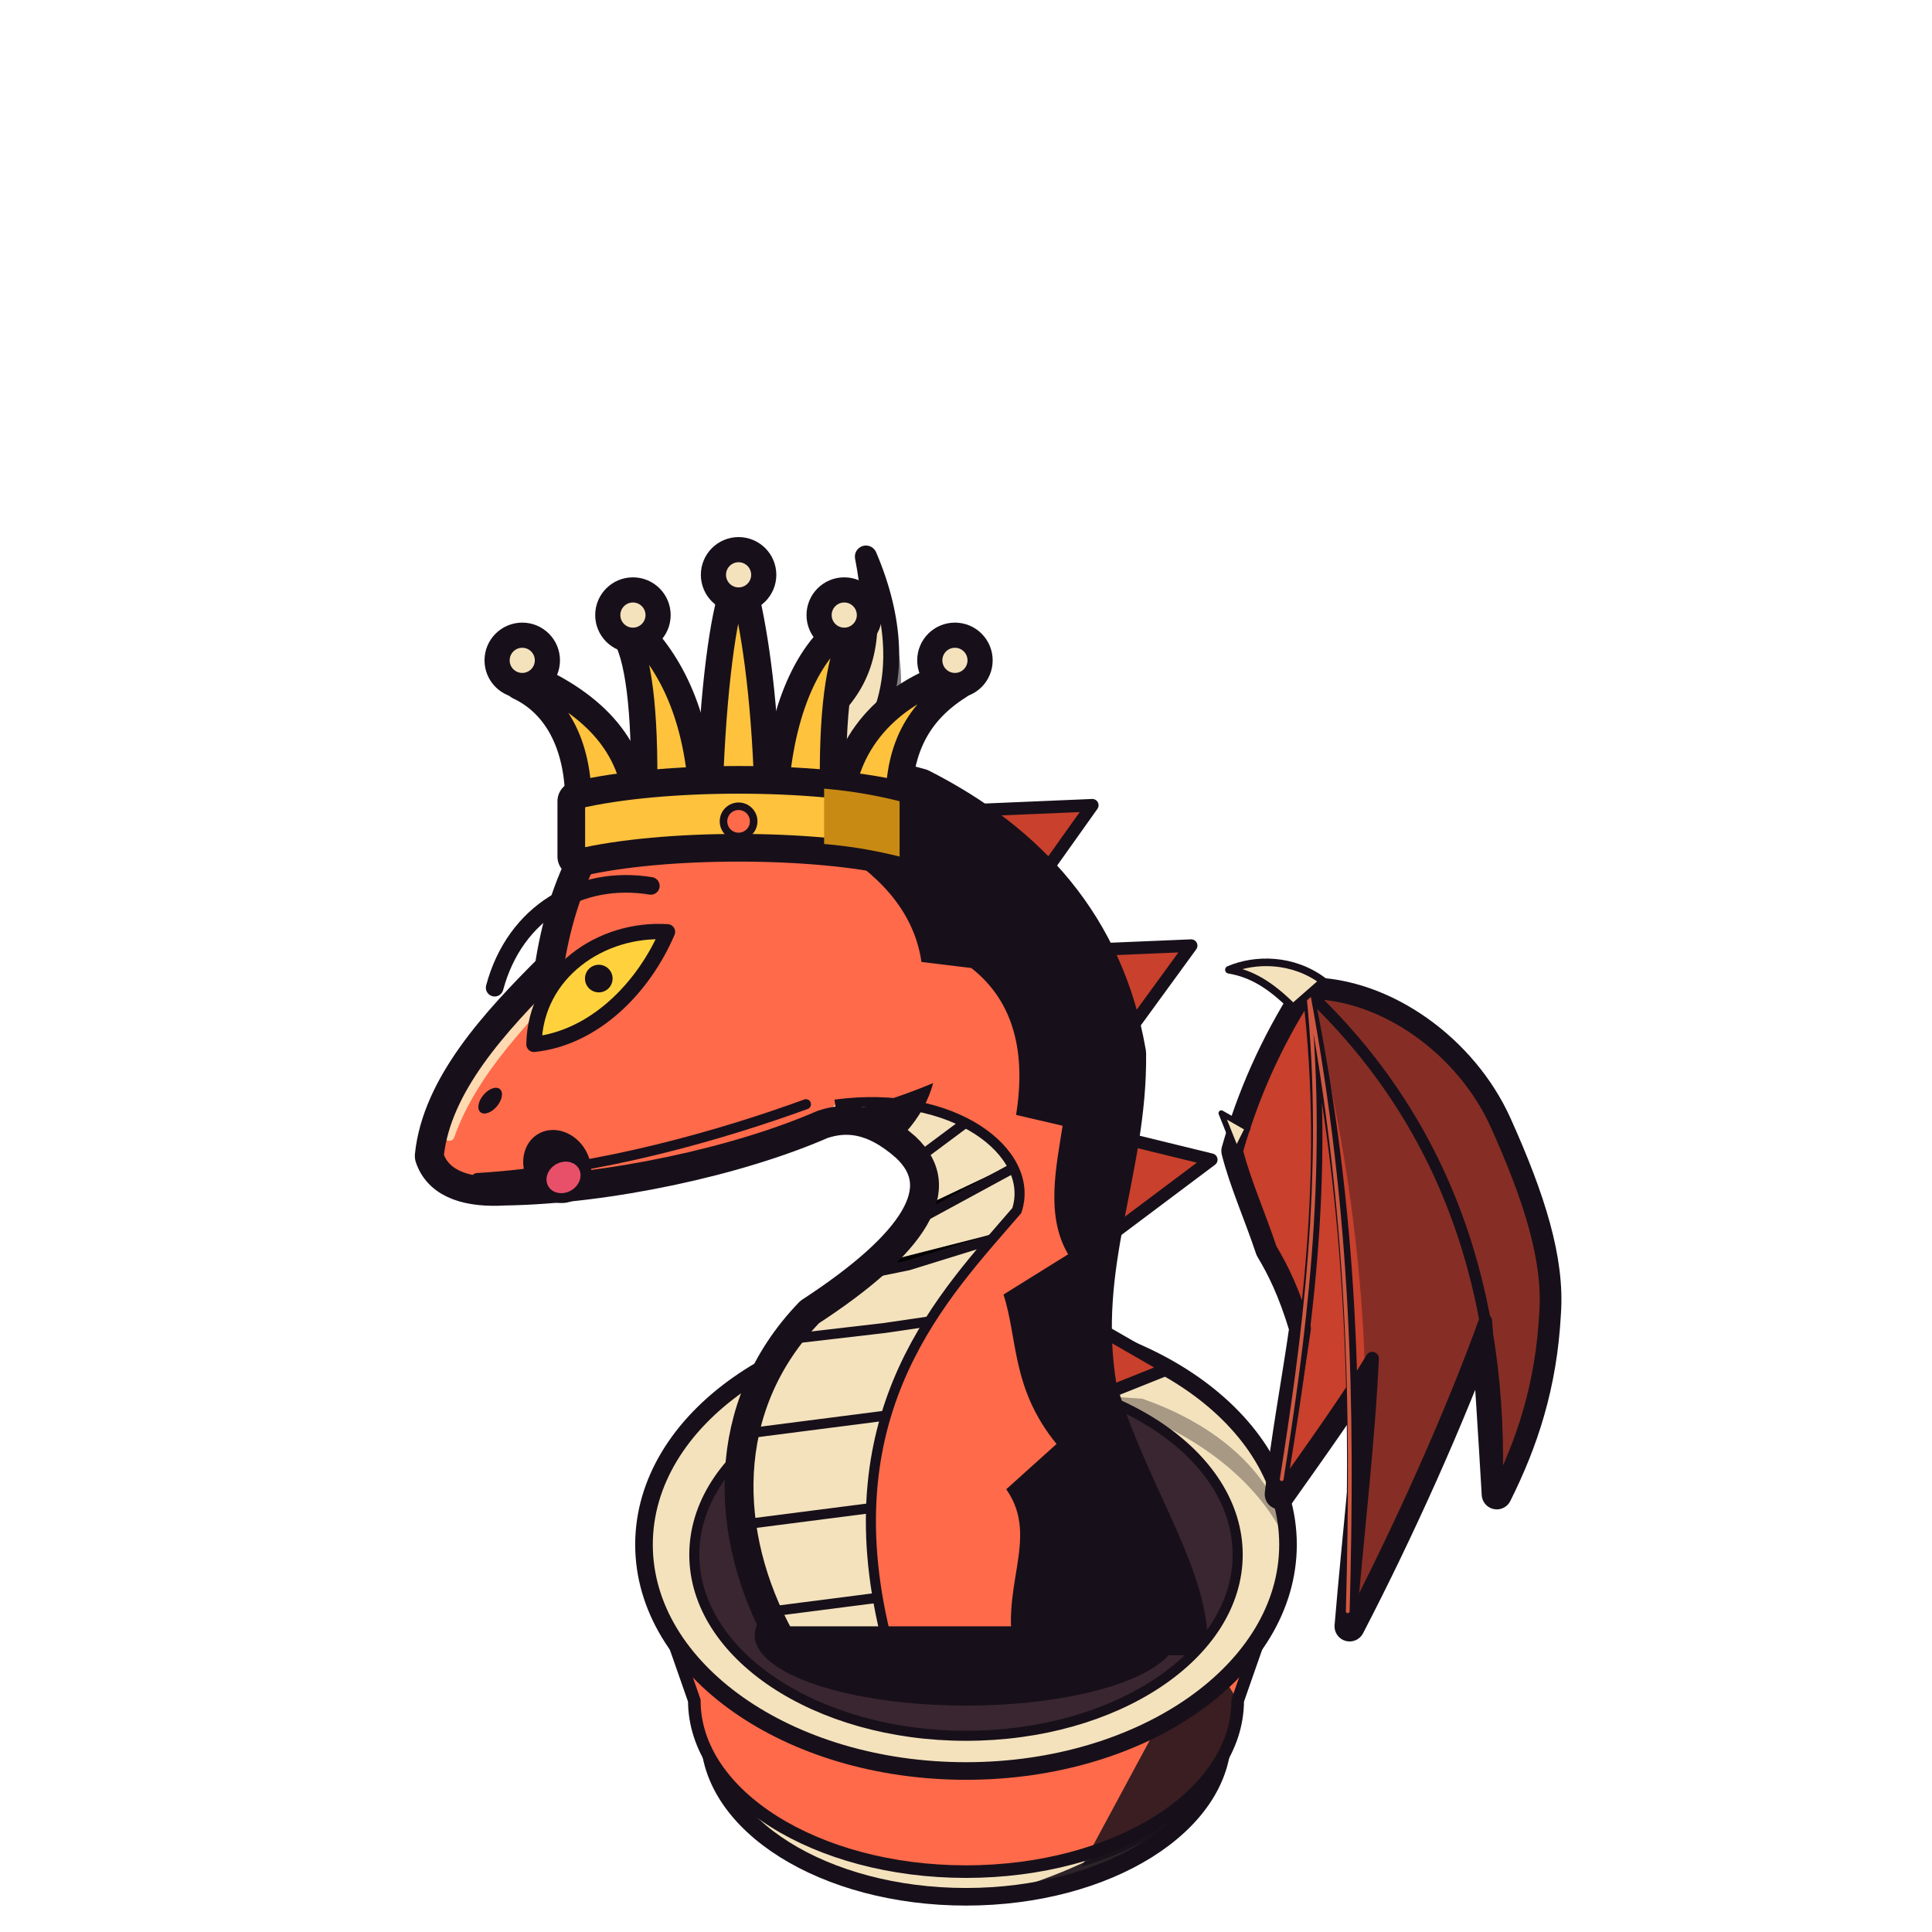
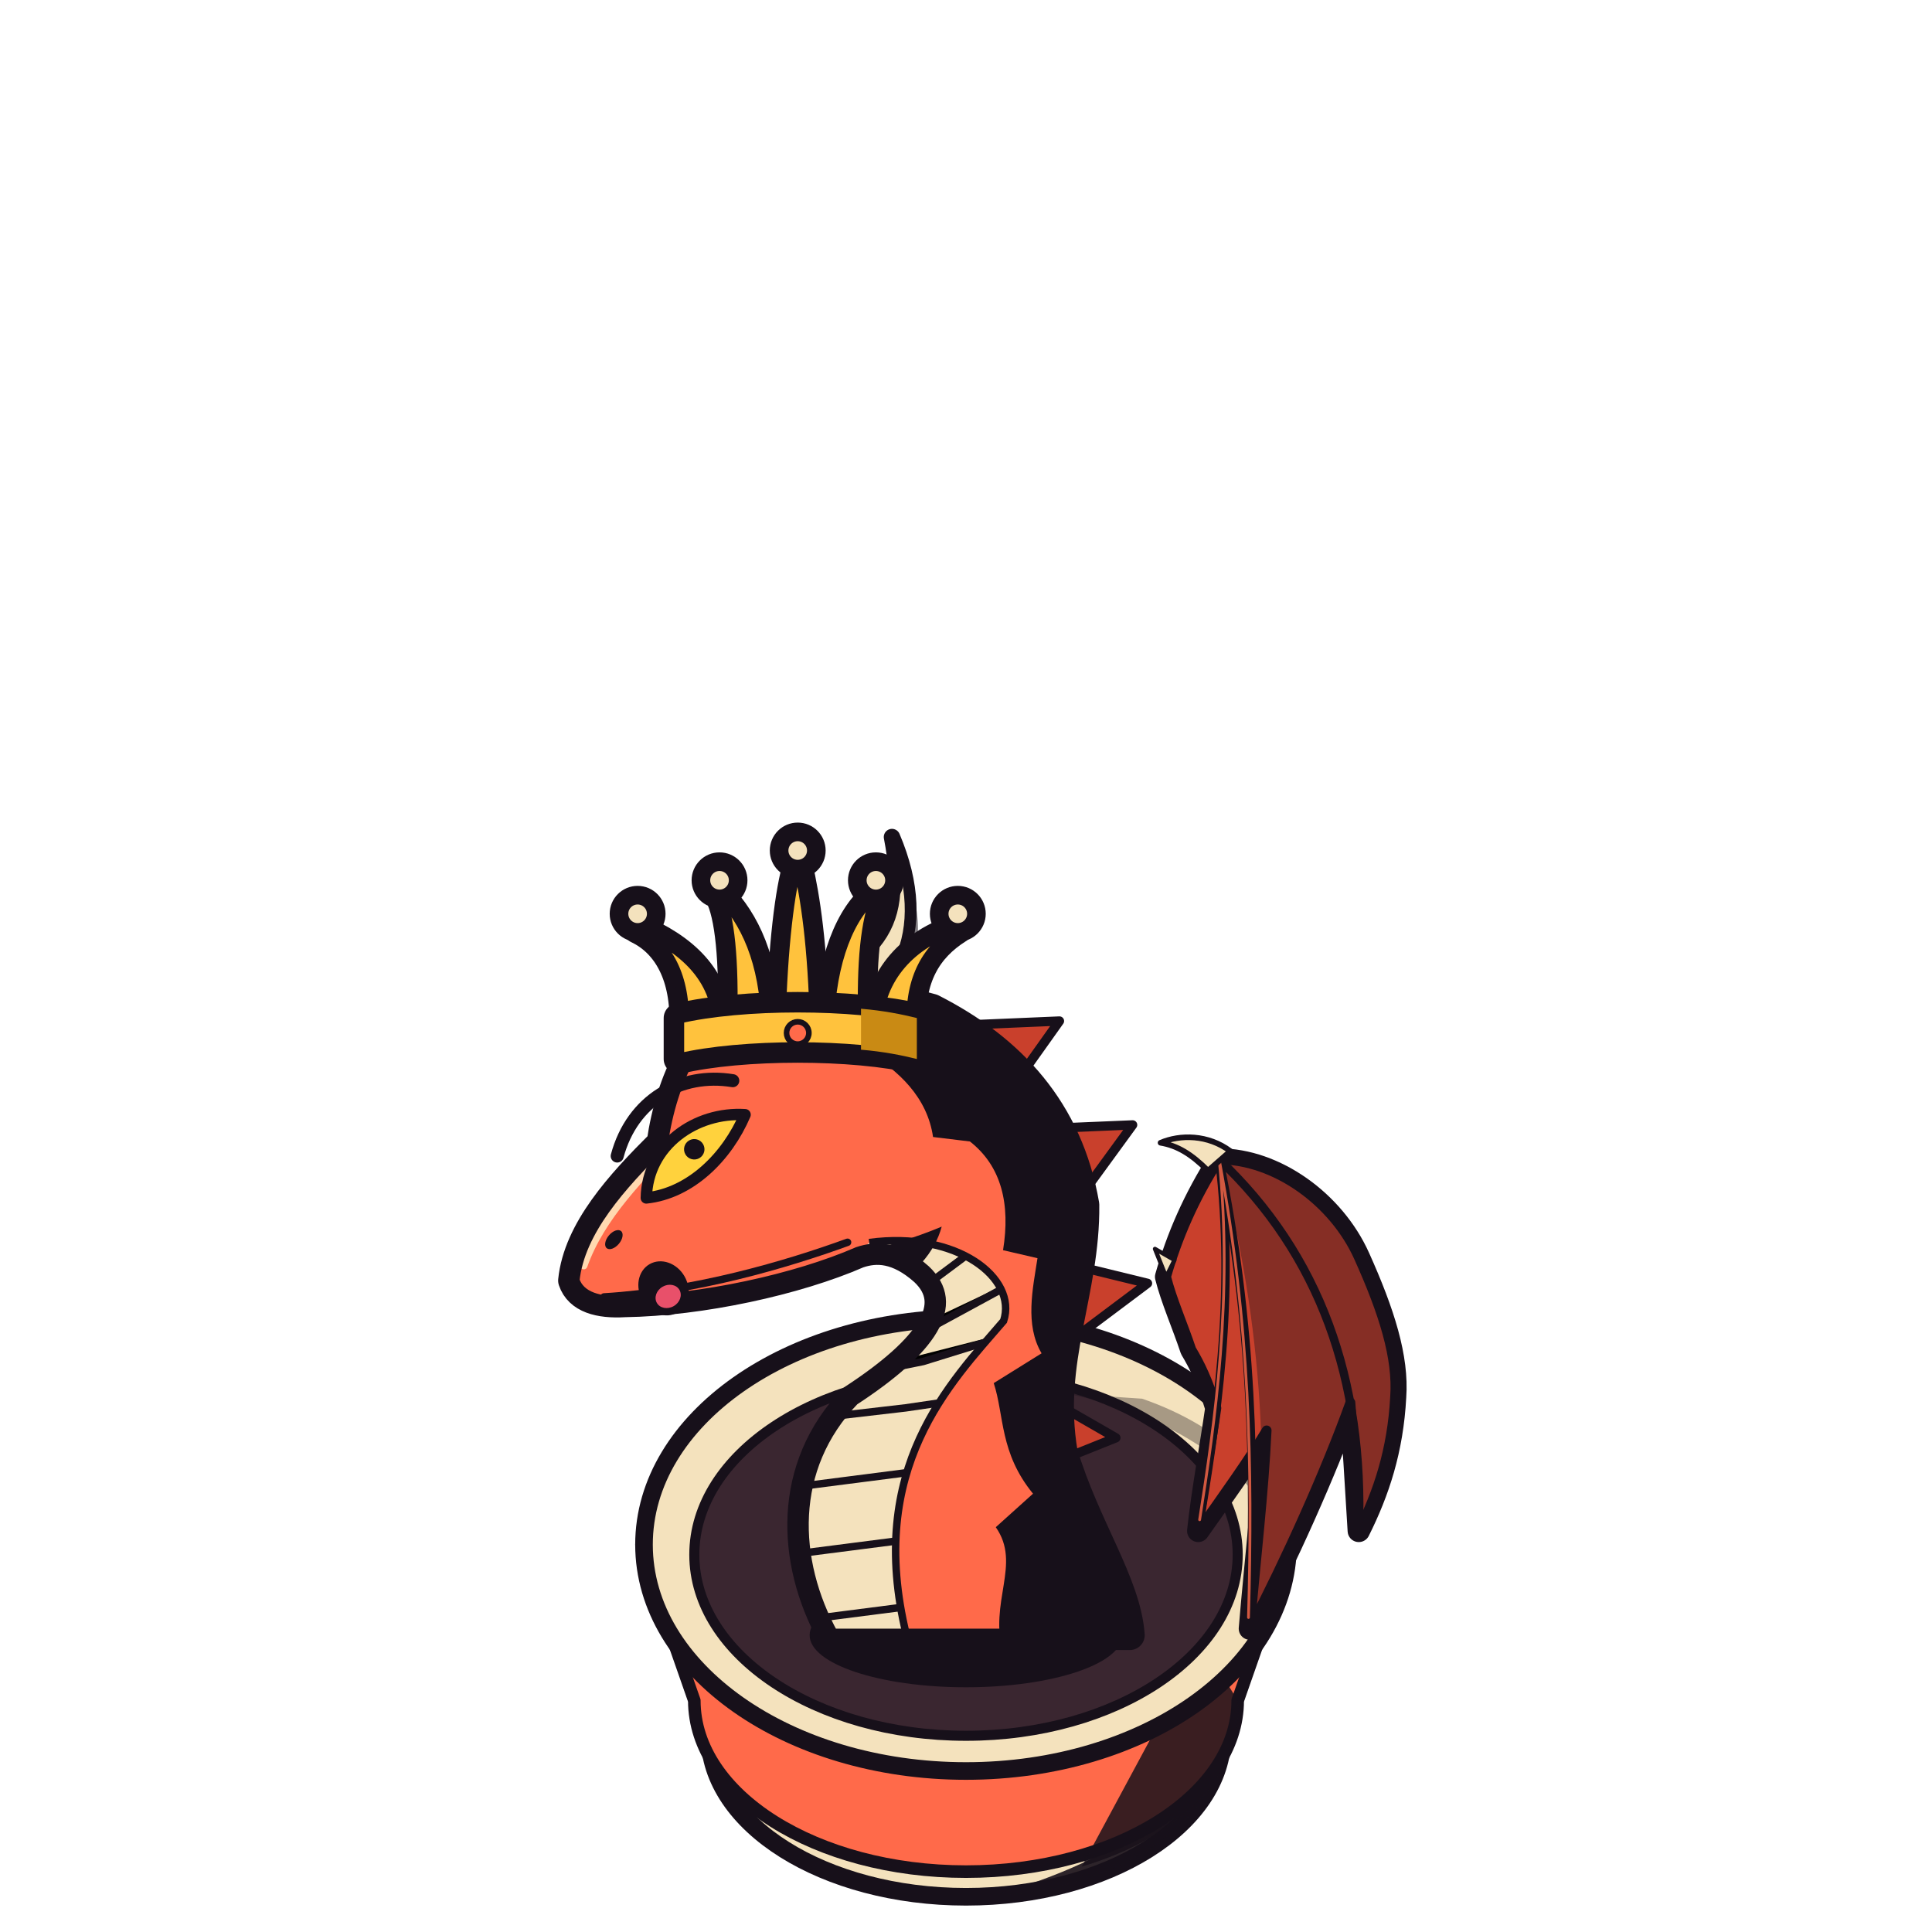
<svg xmlns="http://www.w3.org/2000/svg" viewBox="0 0 768 768" width="768" height="768">
  <path d="M256,614 L282,690 A102,64 0 0 0 486,690 L512,614 Z" fill="#f4e2bd" stroke="#17101a" stroke-width="7" stroke-linejoin="round" />
  <path d="M498,614 L486,690 A102,64 0 0 1 392,754 C440,742 478,716 486,690 Z" fill="#17101a" opacity=".9" />
  <path d="M262,636 L276,676 A108,68 0 0 0 492,676 L506,636 A128,90 0 0 1 262,636 Z" fill="#ff6a4a" stroke="#17101a" stroke-width="5" stroke-linejoin="round" />
  <path d="M470,640 L492,676 A108,68 0 0 1 430,742 L458,690 Z" fill="#17101a" opacity=".85" />
  <ellipse cx="384" cy="614" rx="128" ry="90" fill="#f4e2bd" stroke="#17101a" stroke-width="7" />
  <ellipse cx="384" cy="618" rx="108" ry="72" fill="#3a2630" stroke="#17101a" stroke-width="4" />
  <path d="M424,554 A128,90 0 0 1 512,614 A108,72 0 0 0 454,556 Z" fill="#17101a" opacity=".35" />
-   <ellipse cx="384" cy="650" rx="84" ry="28" fill="#17101a" />
-   <g transform="translate(478 618) scale(0.75) translate(-452 -560)">
-     <path d="M508,262 C548,262 590,292 608,332 C626,372 636,404 634,432 C632,470 622,500 608,528 C606,494 604,462 602,436 C584,486 556,548 530,598 C534,550 540,500 542,456 C530,476 510,504 493,528 C496,500 502,468 506,440 C500,420 494,408 488,398 C482,380 474,362 470,346 C478,318 490,290 508,262 Z" fill="none" stroke="#17101a" stroke-width="16" stroke-linejoin="round" />
-     <path d="M508,262 C548,262 590,292 608,332 C626,372 636,404 634,432 C632,470 622,500 608,528 C606,494 604,462 602,436 C584,486 556,548 530,598 C534,550 540,500 542,456 C530,476 510,504 493,528 C496,500 502,468 506,440 C500,420 494,408 488,398 C482,380 474,362 470,346 C478,318 490,290 508,262 Z" fill="#c9402c" stroke="#17101a" stroke-width="7" stroke-linejoin="round" />
-     <path d="M508,262 C548,262 590,292 608,332 C626,372 636,404 634,432 C632,470 622,500 608,528 C606,494 604,462 602,436 C584,486 556,548 530,598 C546,500 540,380 508,262 Z" fill="#17101a" opacity=".38" />
-     <path d="M508,262 C532,380 534,480 530,598 M508,262 C520,360 506,450 493,528 M508,262 C580,330 612,420 608,528" fill="none" stroke="#17101a" stroke-width="6" stroke-linecap="round" />
-     <path d="M508,262 C530,380 532,480 529,590 M508,262 C518,360 505,450 494,520" fill="none" stroke="#ff6a4a" stroke-width="2" stroke-linecap="round" opacity=".8" />
-     <path d="M470,346 L462,326 L476,334 Z" fill="#f4e2bd" stroke="#17101a" stroke-width="3" stroke-linejoin="round" />
-     <path d="M500,270 C488,258 478,252 466,250 C480,244 500,244 516,256 Z" fill="#f4e2bd" stroke="#17101a" stroke-width="4" stroke-linejoin="round" />
-   </g>
-   <path d="M382.4,322.3 L434.2,320.1 L404.9,361.3 Z" fill="#c9402c" stroke="#17101a" stroke-width="5" stroke-linejoin="round" />
-   <path d="M426.0,377.9 L473.5,375.9 L446.4,413.1 Z" fill="#c9402c" stroke="#17101a" stroke-width="5" stroke-linejoin="round" />
-   <path d="M441.0,451.1 L481.5,461.0 L443.5,489.5 Z" fill="#c9402c" stroke="#17101a" stroke-width="5" stroke-linejoin="round" />
-   <path d="M431.8,525.2 L464.5,544.0 L430.0,557.8 Z" fill="#c9402c" stroke="#17101a" stroke-width="5" stroke-linejoin="round" />
-   <clipPath id="c5">
-     <path d="M172.9,459.5 C175.7,432.4 198.4,407.7 220.4,385.8 C225.5,350.6 240.0,323.7 264.0,305.2 C287.2,289.5 315.0,289.6 335.7,305.4 L365.7,313.5 C408.2,335.1 438.9,368.2 447.6,418.8 C448.1,466.0 427.6,502.3 436.0,552.0 C448.0,592.0 470.0,622.0 472.0,650.0 L312.0,650.0 C290.0,610.0 288.0,560.0 323.3,523.3 C365.1,496.0 380.9,472.5 361.6,454.4 C347.4,441.8 335.8,441.6 326.1,444.9 C292.9,459.4 241.6,470.6 200.5,471.2 C187.1,472.0 176.1,469.1 172.9,459.5 Z" />
-   </clipPath>
-   <path d="M172.9,459.5 C175.7,432.4 198.4,407.7 220.4,385.8 C225.5,350.6 240.0,323.7 264.0,305.2 C287.2,289.5 315.0,289.6 335.7,305.4 L365.7,313.5 C408.2,335.1 438.9,368.2 447.6,418.8 C448.1,466.0 427.6,502.3 436.0,552.0 C448.0,592.0 470.0,622.0 472.0,650.0 L312.0,650.0 C290.0,610.0 288.0,560.0 323.3,523.3 C365.1,496.0 380.9,472.5 361.6,454.4 C347.4,441.8 335.8,441.6 326.1,444.9 C292.9,459.4 241.6,470.6 200.5,471.2 C187.1,472.0 176.1,469.1 172.9,459.5 Z" fill="none" stroke="#17101a" stroke-width="16" stroke-linejoin="round" />
-   <path d="M172.9,459.5 C175.7,432.4 198.4,407.7 220.4,385.8 C225.5,350.6 240.0,323.7 264.0,305.2 C287.2,289.5 315.0,289.6 335.7,305.4 L365.7,313.5 C408.2,335.1 438.9,368.2 447.6,418.8 C448.1,466.0 427.6,502.3 436.0,552.0 C448.0,592.0 470.0,622.0 472.0,650.0 L312.0,650.0 C290.0,610.0 288.0,560.0 323.3,523.3 C365.1,496.0 380.9,472.5 361.6,454.4 C347.4,441.8 335.8,441.6 326.1,444.9 C292.9,459.4 241.6,470.6 200.5,471.2 C187.1,472.0 176.1,469.1 172.9,459.5 Z" fill="#ff6a4a" />
-   <g clip-path="url(#c5)">
-     <clipPath id="c5b">
-       <path d="M312.0,650.0 C290.0,610.0 288.0,560.0 323.3,523.3 C365.1,496.0 380.9,472.5 361.6,454.4 C347.4,441.8 335.8,441.6 326.1,444.9 L332.0,439.1 C379.1,432.7 411.8,458.2 404.2,481.2 C375.6,514.5 330.0,560.0 352.0,650.0 Z" />
+   <g transform="translate(384 650) scale(0.74) translate(-384 -650)">
+     <ellipse cx="384" cy="650" rx="84" ry="28" fill="#17101a" />
+     <g transform="translate(478 618) scale(0.75) translate(-452 -560)">
+       <path d="M508,262 C548,262 590,292 608,332 C626,372 636,404 634,432 C632,470 622,500 608,528 C606,494 604,462 602,436 C584,486 556,548 530,598 C534,550 540,500 542,456 C530,476 510,504 493,528 C496,500 502,468 506,440 C500,420 494,408 488,398 C482,380 474,362 470,346 C478,318 490,290 508,262 Z" fill="none" stroke="#17101a" stroke-width="16" stroke-linejoin="round" />
+       <path d="M508,262 C548,262 590,292 608,332 C626,372 636,404 634,432 C632,470 622,500 608,528 C606,494 604,462 602,436 C584,486 556,548 530,598 C534,550 540,500 542,456 C530,476 510,504 493,528 C496,500 502,468 506,440 C500,420 494,408 488,398 C482,380 474,362 470,346 C478,318 490,290 508,262 Z" fill="#c9402c" stroke="#17101a" stroke-width="7" stroke-linejoin="round" />
+       <path d="M508,262 C548,262 590,292 608,332 C626,372 636,404 634,432 C632,470 622,500 608,528 C606,494 604,462 602,436 C584,486 556,548 530,598 C546,500 540,380 508,262 Z" fill="#17101a" opacity=".38" />
+       <path d="M508,262 C532,380 534,480 530,598 M508,262 C520,360 506,450 493,528 M508,262 C580,330 612,420 608,528" fill="none" stroke="#17101a" stroke-width="6" stroke-linecap="round" />
+       <path d="M508,262 C530,380 532,480 529,590 M508,262 C518,360 505,450 494,520" fill="none" stroke="#ff6a4a" stroke-width="2" stroke-linecap="round" opacity=".8" />
+       <path d="M470,346 L462,326 L476,334 Z" fill="#f4e2bd" stroke="#17101a" stroke-width="3" stroke-linejoin="round" />
+       <path d="M500,270 C488,258 478,252 466,250 C480,244 500,244 516,256 Z" fill="#f4e2bd" stroke="#17101a" stroke-width="4" stroke-linejoin="round" />
+     </g>
+     <path d="M382.4,322.3 L434.2,320.1 L404.9,361.3 Z" fill="#c9402c" stroke="#17101a" stroke-width="5" stroke-linejoin="round" />
+     <path d="M426.0,377.9 L473.5,375.9 L446.4,413.1 Z" fill="#c9402c" stroke="#17101a" stroke-width="5" stroke-linejoin="round" />
+     <path d="M441.0,451.1 L481.5,461.0 L443.5,489.5 Z" fill="#c9402c" stroke="#17101a" stroke-width="5" stroke-linejoin="round" />
+     <path d="M431.8,525.2 L464.5,544.0 L430.0,557.8 Z" fill="#c9402c" stroke="#17101a" stroke-width="5" stroke-linejoin="round" />
+     <clipPath id="c5">
+       <path d="M172.9,459.5 C175.7,432.4 198.4,407.7 220.4,385.8 C225.5,350.6 240.0,323.7 264.0,305.2 C287.2,289.5 315.0,289.6 335.7,305.4 L365.7,313.5 C408.2,335.1 438.9,368.2 447.6,418.8 C448.1,466.0 427.6,502.3 436.0,552.0 C448.0,592.0 470.0,622.0 472.0,650.0 L312.0,650.0 C290.0,610.0 288.0,560.0 323.3,523.3 C365.1,496.0 380.9,472.5 361.6,454.4 C347.4,441.8 335.8,441.6 326.1,444.9 C292.9,459.4 241.6,470.6 200.5,471.2 C187.1,472.0 176.1,469.1 172.9,459.5 Z" />
    </clipPath>
-     <path d="M312.0,650.0 C290.0,610.0 288.0,560.0 323.3,523.3 C365.1,496.0 380.9,472.5 361.6,454.4 C347.4,441.8 335.8,441.6 326.1,444.9 L332.0,439.1 C379.1,432.7 411.8,458.2 404.2,481.2 C375.6,514.5 330.0,560.0 352.0,650.0 Z" fill="#f4e2bd" />
-     <g clip-path="url(#c5b)" stroke="#17101a" stroke-width="4">
-       <path d="M297.3,506.3 L355.5,467.4 L411.9,425.4" />
-       <path d="M298.0,512.4 L364.0,485.4 L426.4,451.5" />
-       <path d="M289.2,517.5 L361.0,503.0 L431.0,481.3" />
-       <path d="M280.2,536.2 L351.6,527.9 L423.8,517.3" />
-       <path d="M280.0,572.0 L350.0,563.0 L420.0,554.0" />
-       <path d="M280.0,608.0 L350.0,599.0 L420.0,590.0" />
-       <path d="M280.0,644.0 L350.0,635.0 L420.0,626.0" />
-     </g>
-     <path d="M332.0,439.1 C379.1,432.7 411.8,458.2 404.2,481.2 C375.6,514.5 330.0,560.0 352.0,650.0" fill="none" stroke="#17101a" stroke-width="4" />
-     <path d="M276.3,286.6 L404.5,212.6 L448.5,288.8 L488.5,358.1 L527.7,451.3 L520.0,560.0 L520.0,660.0 L404.0,660.0 C396.0,632.0 414.0,612.0 400.0,592.0 L420.0,574.0 C402.0,552.0 404.6,532.0 398.9,514.6 L424.6,498.6 C415.5,483.2 419.9,463.8 422.4,447.5 L403.9,443.2 C407.9,418.5 403.1,398.1 386.1,384.8 L366.3,382.4 C363.2,361.1 348.0,346.8 330.3,336.2 C326.5,317.6 298.7,301.4 276.3,286.6 Z" fill="#17101a" />
-     <g transform="translate(44 0) rotate(-30 404 520)">
-       <path d="M336,394 C300,390 250,374 214,354 C230,374 290,402 336,418 C356,420 372,414 382,404 C366,402 350,398 336,394 Z" fill="#17101a" />
-       <path d="M205,326 C226,308 256,300 284,292" fill="none" stroke="#ffd9b0" stroke-width="4" stroke-linecap="round" />
-     </g>
-   </g>
-   <path d="M172.9,459.5 C175.7,432.4 198.4,407.7 220.4,385.8 C225.5,350.6 240.0,323.7 264.0,305.2 C287.2,289.5 315.0,289.6 335.7,305.4 L365.7,313.5 C408.2,335.1 438.9,368.2 447.6,418.8 C448.1,466.0 427.6,502.3 436.0,552.0 C448.0,592.0 470.0,622.0 472.0,650.0 L312.0,650.0 C290.0,610.0 288.0,560.0 323.3,523.3 C365.1,496.0 380.9,472.5 361.6,454.4 C347.4,441.8 335.8,441.6 326.1,444.9 C292.9,459.4 241.6,470.6 200.5,471.2 C187.1,472.0 176.1,469.1 172.9,459.5 Z" fill="none" stroke="#17101a" stroke-width="7" stroke-linejoin="round" />
-   <g transform="translate(44 0) rotate(-30 404 520)">
-     <g transform="translate(284,304)">
-       <g transform="scale(1)">
-         <g transform="scale(1.22)">
-           <path d="M-26,6 C-14,-14 12,-16 30,-4 C14,8 -8,14 -26,6 Z" fill="#ffd23d" stroke="#17101a" stroke-width="5" stroke-linejoin="round" />
-           <circle cx="3" cy="-2" r="4.5" fill="#17101a" />
-         </g>
-         <path d="M-34,-20 C-12,-42 18,-42 40,-24" fill="none" stroke="#17101a" stroke-width="7" stroke-linecap="round" />
+     <path d="M172.9,459.5 C175.7,432.4 198.4,407.7 220.4,385.8 C225.5,350.6 240.0,323.7 264.0,305.2 C287.2,289.5 315.0,289.6 335.7,305.4 L365.7,313.5 C408.2,335.1 438.9,368.2 447.6,418.8 C448.1,466.0 427.6,502.3 436.0,552.0 C448.0,592.0 470.0,622.0 472.0,650.0 L312.0,650.0 C290.0,610.0 288.0,560.0 323.3,523.3 C365.1,496.0 380.9,472.5 361.6,454.4 C347.4,441.8 335.8,441.6 326.1,444.9 C292.9,459.4 241.6,470.6 200.5,471.2 C187.1,472.0 176.1,469.1 172.9,459.5 Z" fill="none" stroke="#17101a" stroke-width="16" stroke-linejoin="round" />
+     <path d="M172.9,459.5 C175.7,432.4 198.4,407.7 220.4,385.8 C225.5,350.6 240.0,323.7 264.0,305.2 C287.2,289.5 315.0,289.6 335.7,305.4 L365.7,313.5 C408.2,335.1 438.9,368.2 447.6,418.8 C448.1,466.0 427.6,502.3 436.0,552.0 C448.0,592.0 470.0,622.0 472.0,650.0 L312.0,650.0 C290.0,610.0 288.0,560.0 323.3,523.3 C365.1,496.0 380.9,472.5 361.6,454.4 C347.4,441.8 335.8,441.6 326.1,444.9 C292.9,459.4 241.6,470.6 200.5,471.2 C187.1,472.0 176.1,469.1 172.9,459.5 Z" fill="#ff6a4a" />
+     <g clip-path="url(#c5)">
+       <clipPath id="c5b">
+         <path d="M312.0,650.0 C290.0,610.0 288.0,560.0 323.3,523.3 C365.1,496.0 380.9,472.5 361.6,454.4 C347.4,441.8 335.8,441.6 326.1,444.9 L332.0,439.1 C379.1,432.7 411.8,458.2 404.2,481.2 C375.6,514.5 330.0,560.0 352.0,650.0 Z" />
+       </clipPath>
+       <path d="M312.0,650.0 C290.0,610.0 288.0,560.0 323.3,523.3 C365.1,496.0 380.9,472.5 361.6,454.4 C347.4,441.8 335.8,441.6 326.1,444.9 L332.0,439.1 C379.1,432.7 411.8,458.2 404.2,481.2 C375.6,514.5 330.0,560.0 352.0,650.0 Z" fill="#f4e2bd" />
+       <g clip-path="url(#c5b)" stroke="#17101a" stroke-width="4">
+         <path d="M297.3,506.3 L355.5,467.4 L411.9,425.4" />
+         <path d="M298.0,512.4 L364.0,485.4 L426.4,451.5" />
+         <path d="M289.2,517.5 L361.0,503.0 L431.0,481.3" />
+         <path d="M280.2,536.2 L351.6,527.9 L423.8,517.3" />
+         <path d="M280.0,572.0 L350.0,563.0 L420.0,554.0" />
+         <path d="M280.0,608.0 L350.0,599.0 L420.0,590.0" />
+         <path d="M280.0,644.0 L350.0,635.0 L420.0,626.0" />
+       </g>
+       <path d="M332.0,439.1 C379.1,432.7 411.8,458.2 404.2,481.2 C375.6,514.5 330.0,560.0 352.0,650.0" fill="none" stroke="#17101a" stroke-width="4" />
+       <path d="M276.3,286.6 L404.5,212.6 L448.5,288.8 L488.5,358.1 L527.7,451.3 L520.0,560.0 L520.0,660.0 L404.0,660.0 C396.0,632.0 414.0,612.0 400.0,592.0 L420.0,574.0 C402.0,552.0 404.6,532.0 398.9,514.6 L424.6,498.6 C415.5,483.2 419.9,463.8 422.4,447.5 L403.9,443.2 C407.9,418.5 403.1,398.1 386.1,384.8 L366.3,382.4 C363.2,361.1 348.0,346.8 330.3,336.2 C326.5,317.6 298.7,301.4 276.3,286.6 Z" fill="#17101a" />
+       <g transform="translate(44 0) rotate(-30 404 520)">
+         <path d="M336,394 C300,390 250,374 214,354 C230,374 290,402 336,418 C356,420 372,414 382,404 C366,402 350,398 336,394 Z" fill="#17101a" />
+         <path d="M205,326 C226,308 256,300 284,292" fill="none" stroke="#ffd9b0" stroke-width="4" stroke-linecap="round" />
      </g>
    </g>
-     <ellipse cx="226" cy="322" rx="6" ry="3.5" fill="#17101a" transform="rotate(-20 226 322)" />
-     <path d="M206,346 C250,368 300,380 334,386" fill="none" stroke="#17101a" stroke-width="4" stroke-linecap="round" />
-     <ellipse cx="236" cy="358" rx="13" ry="15" fill="#17101a" />
-     <ellipse cx="236" cy="363" rx="7" ry="6" fill="#e8506a" />
-   </g>
-   <g transform="translate(44 0) rotate(-30 404 520)">
-     <g transform="translate(392 282) scale(0.55) translate(-392 -282)">
-       <path d="M362,266 C392,246 428,244 456,234 C488,222 506,196 522,150 C516,200 496,236 468,256 C442,274 420,286 404,294 Z" fill="none" stroke="#17101a" stroke-width="16" stroke-linejoin="round" />
-       <path d="M362,266 C392,246 428,244 456,234 C488,222 506,196 522,150 C516,200 496,236 468,256 C442,274 420,286 404,294 Z" fill="#f4e2bd" stroke="#17101a" stroke-width="7" stroke-linejoin="round" />
-       <path d="M468,256 C496,236 516,200 522,150 C518,212 500,252 472,270 C448,284 424,292 404,294 C428,282 448,270 468,256 Z" fill="#17101a" opacity=".55" />
+     <path d="M172.9,459.5 C175.7,432.4 198.4,407.7 220.4,385.8 C225.5,350.6 240.0,323.7 264.0,305.2 C287.2,289.5 315.0,289.6 335.7,305.4 L365.7,313.5 C408.2,335.1 438.9,368.2 447.6,418.8 C448.1,466.0 427.6,502.3 436.0,552.0 C448.0,592.0 470.0,622.0 472.0,650.0 L312.0,650.0 C290.0,610.0 288.0,560.0 323.3,523.3 C365.1,496.0 380.9,472.5 361.6,454.4 C347.4,441.8 335.8,441.6 326.1,444.9 C292.9,459.4 241.6,470.6 200.5,471.2 C187.1,472.0 176.1,469.1 172.9,459.5 Z" fill="none" stroke="#17101a" stroke-width="7" stroke-linejoin="round" />
+     <g transform="translate(44 0) rotate(-30 404 520)">
+       <g transform="translate(284,304)">
+         <g transform="scale(1)">
+           <g transform="scale(1.22)">
+             <path d="M-26,6 C-14,-14 12,-16 30,-4 C14,8 -8,14 -26,6 Z" fill="#ffd23d" stroke="#17101a" stroke-width="5" stroke-linejoin="round" />
+             <circle cx="3" cy="-2" r="4.5" fill="#17101a" />
+           </g>
+           <path d="M-34,-20 C-12,-42 18,-42 40,-24" fill="none" stroke="#17101a" stroke-width="7" stroke-linecap="round" />
+         </g>
+       </g>
+       <ellipse cx="226" cy="322" rx="6" ry="3.5" fill="#17101a" transform="rotate(-20 226 322)" />
+       <path d="M206,346 C250,368 300,380 334,386" fill="none" stroke="#17101a" stroke-width="4" stroke-linecap="round" />
+       <ellipse cx="236" cy="358" rx="13" ry="15" fill="#17101a" />
+       <ellipse cx="236" cy="363" rx="7" ry="6" fill="#e8506a" />
    </g>
-   </g>
-   <g transform="translate(-76.4 50.5)">
-     <g transform="translate(0 6)">
-       <path d="M309,266 C310,240 300.4,221.8 284,214 C308.4,224.4 326,240 327,266 Z" fill="none" stroke="#17101a" stroke-width="16" stroke-linejoin="round" />
-       <path d="M309,266 C310,240 300.4,221.8 284,214 C308.4,224.4 326,240 327,266 Z" fill="#ffc23d" stroke="#17101a" stroke-width="5" stroke-linejoin="round" />
-       <path d="M284,206 m-7,0 a7,7 0 1,0 14,0 a7,7 0 1,0 -14,0" fill="none" stroke="#17101a" stroke-width="16" stroke-linejoin="round" />
-       <path d="M284,206 m-7,0 a7,7 0 1,0 14,0 a7,7 0 1,0 -14,0" fill="#f4e2bd" stroke="#17101a" stroke-width="4" stroke-linejoin="round" />
-       <path d="M335,266 C336,231 333.6,206.5 328,196 C341.6,210 352,231 353,266 Z" fill="none" stroke="#17101a" stroke-width="16" stroke-linejoin="round" />
-       <path d="M335,266 C336,231 333.6,206.5 328,196 C341.6,210 352,231 353,266 Z" fill="#ffc23d" stroke="#17101a" stroke-width="5" stroke-linejoin="round" />
-       <path d="M328,188 m-7,0 a7,7 0 1,0 14,0 a7,7 0 1,0 -14,0" fill="none" stroke="#17101a" stroke-width="16" stroke-linejoin="round" />
-       <path d="M328,188 m-7,0 a7,7 0 1,0 14,0 a7,7 0 1,0 -14,0" fill="#f4e2bd" stroke="#17101a" stroke-width="4" stroke-linejoin="round" />
-       <path d="M361,266 C362,223 366,192.9 370,180 C374,197.2 378,223 379,266 Z" fill="none" stroke="#17101a" stroke-width="16" stroke-linejoin="round" />
-       <path d="M361,266 C362,223 366,192.9 370,180 C374,197.2 378,223 379,266 Z" fill="#ffc23d" stroke="#17101a" stroke-width="5" stroke-linejoin="round" />
-       <path d="M370,172 m-7,0 a7,7 0 1,0 14,0 a7,7 0 1,0 -14,0" fill="none" stroke="#17101a" stroke-width="16" stroke-linejoin="round" />
-       <path d="M370,172 m-7,0 a7,7 0 1,0 14,0 a7,7 0 1,0 -14,0" fill="#f4e2bd" stroke="#17101a" stroke-width="4" stroke-linejoin="round" />
-       <path d="M387,266 C388,231 398.4,206.5 412,196 C406.4,210 404,231 405,266 Z" fill="none" stroke="#17101a" stroke-width="16" stroke-linejoin="round" />
-       <path d="M387,266 C388,231 398.4,206.5 412,196 C406.4,210 404,231 405,266 Z" fill="#ffc23d" stroke="#17101a" stroke-width="5" stroke-linejoin="round" />
-       <path d="M412,188 m-7,0 a7,7 0 1,0 14,0 a7,7 0 1,0 -14,0" fill="none" stroke="#17101a" stroke-width="16" stroke-linejoin="round" />
-       <path d="M412,188 m-7,0 a7,7 0 1,0 14,0 a7,7 0 1,0 -14,0" fill="#f4e2bd" stroke="#17101a" stroke-width="4" stroke-linejoin="round" />
-       <path d="M413,266 C414,240 431.6,221.8 456,214 C439.6,224.4 430,240 431,266 Z" fill="none" stroke="#17101a" stroke-width="16" stroke-linejoin="round" />
-       <path d="M413,266 C414,240 431.6,221.8 456,214 C439.6,224.4 430,240 431,266 Z" fill="#ffc23d" stroke="#17101a" stroke-width="5" stroke-linejoin="round" />
-       <path d="M456,206 m-7,0 a7,7 0 1,0 14,0 a7,7 0 1,0 -14,0" fill="none" stroke="#17101a" stroke-width="16" stroke-linejoin="round" />
-       <path d="M456,206 m-7,0 a7,7 0 1,0 14,0 a7,7 0 1,0 -14,0" fill="#f4e2bd" stroke="#17101a" stroke-width="4" stroke-linejoin="round" />
-       <path d="M306,262 C340,254 400,254 434,262 L434,284 C400,276 340,276 306,284 Z" fill="none" stroke="#17101a" stroke-width="16" stroke-linejoin="round" />
-       <path d="M306,262 C340,254 400,254 434,262 L434,284 C400,276 340,276 306,284 Z" fill="#ffc23d" stroke="#17101a" stroke-width="6" stroke-linejoin="round" />
-       <path d="M404,257 C416,258 426,260 434,262 L434,284 C426,282 416,280 404,279 Z" fill="#c98a14" />
-       <circle cx="370" cy="270" r="6" fill="#ff6a4a" stroke="#17101a" stroke-width="3" />
+     <g transform="translate(44 0) rotate(-30 404 520)">
+       <g transform="translate(392 282) scale(0.55) translate(-392 -282)">
+         <path d="M362,266 C392,246 428,244 456,234 C488,222 506,196 522,150 C516,200 496,236 468,256 C442,274 420,286 404,294 Z" fill="none" stroke="#17101a" stroke-width="16" stroke-linejoin="round" />
+         <path d="M362,266 C392,246 428,244 456,234 C488,222 506,196 522,150 C516,200 496,236 468,256 C442,274 420,286 404,294 Z" fill="#f4e2bd" stroke="#17101a" stroke-width="7" stroke-linejoin="round" />
+         <path d="M468,256 C496,236 516,200 522,150 C518,212 500,252 472,270 C448,284 424,292 404,294 C428,282 448,270 468,256 Z" fill="#17101a" opacity=".55" />
+       </g>
+     </g>
+     <g transform="translate(-76.4 50.5)">
+       <g transform="translate(0 6)">
+         <path d="M309,266 C310,240 300.4,221.8 284,214 C308.4,224.4 326,240 327,266 Z" fill="none" stroke="#17101a" stroke-width="16" stroke-linejoin="round" />
+         <path d="M309,266 C310,240 300.4,221.8 284,214 C308.4,224.4 326,240 327,266 Z" fill="#ffc23d" stroke="#17101a" stroke-width="5" stroke-linejoin="round" />
+         <path d="M284,206 m-7,0 a7,7 0 1,0 14,0 a7,7 0 1,0 -14,0" fill="none" stroke="#17101a" stroke-width="16" stroke-linejoin="round" />
+         <path d="M284,206 m-7,0 a7,7 0 1,0 14,0 a7,7 0 1,0 -14,0" fill="#f4e2bd" stroke="#17101a" stroke-width="4" stroke-linejoin="round" />
+         <path d="M335,266 C336,231 333.6,206.5 328,196 C341.6,210 352,231 353,266 Z" fill="none" stroke="#17101a" stroke-width="16" stroke-linejoin="round" />
+         <path d="M335,266 C336,231 333.6,206.5 328,196 C341.6,210 352,231 353,266 Z" fill="#ffc23d" stroke="#17101a" stroke-width="5" stroke-linejoin="round" />
+         <path d="M328,188 m-7,0 a7,7 0 1,0 14,0 a7,7 0 1,0 -14,0" fill="none" stroke="#17101a" stroke-width="16" stroke-linejoin="round" />
+         <path d="M328,188 m-7,0 a7,7 0 1,0 14,0 a7,7 0 1,0 -14,0" fill="#f4e2bd" stroke="#17101a" stroke-width="4" stroke-linejoin="round" />
+         <path d="M361,266 C362,223 366,192.9 370,180 C374,197.2 378,223 379,266 Z" fill="none" stroke="#17101a" stroke-width="16" stroke-linejoin="round" />
+         <path d="M361,266 C362,223 366,192.9 370,180 C374,197.2 378,223 379,266 Z" fill="#ffc23d" stroke="#17101a" stroke-width="5" stroke-linejoin="round" />
+         <path d="M370,172 m-7,0 a7,7 0 1,0 14,0 a7,7 0 1,0 -14,0" fill="none" stroke="#17101a" stroke-width="16" stroke-linejoin="round" />
+         <path d="M370,172 m-7,0 a7,7 0 1,0 14,0 a7,7 0 1,0 -14,0" fill="#f4e2bd" stroke="#17101a" stroke-width="4" stroke-linejoin="round" />
+         <path d="M387,266 C388,231 398.4,206.5 412,196 C406.4,210 404,231 405,266 Z" fill="none" stroke="#17101a" stroke-width="16" stroke-linejoin="round" />
+         <path d="M387,266 C388,231 398.4,206.5 412,196 C406.4,210 404,231 405,266 Z" fill="#ffc23d" stroke="#17101a" stroke-width="5" stroke-linejoin="round" />
+         <path d="M412,188 m-7,0 a7,7 0 1,0 14,0 a7,7 0 1,0 -14,0" fill="none" stroke="#17101a" stroke-width="16" stroke-linejoin="round" />
+         <path d="M412,188 m-7,0 a7,7 0 1,0 14,0 a7,7 0 1,0 -14,0" fill="#f4e2bd" stroke="#17101a" stroke-width="4" stroke-linejoin="round" />
+         <path d="M413,266 C414,240 431.6,221.8 456,214 C439.6,224.4 430,240 431,266 Z" fill="none" stroke="#17101a" stroke-width="16" stroke-linejoin="round" />
+         <path d="M413,266 C414,240 431.6,221.8 456,214 C439.6,224.4 430,240 431,266 Z" fill="#ffc23d" stroke="#17101a" stroke-width="5" stroke-linejoin="round" />
+         <path d="M456,206 m-7,0 a7,7 0 1,0 14,0 a7,7 0 1,0 -14,0" fill="none" stroke="#17101a" stroke-width="16" stroke-linejoin="round" />
+         <path d="M456,206 m-7,0 a7,7 0 1,0 14,0 a7,7 0 1,0 -14,0" fill="#f4e2bd" stroke="#17101a" stroke-width="4" stroke-linejoin="round" />
+         <path d="M306,262 C340,254 400,254 434,262 L434,284 C400,276 340,276 306,284 Z" fill="none" stroke="#17101a" stroke-width="16" stroke-linejoin="round" />
+         <path d="M306,262 C340,254 400,254 434,262 L434,284 C400,276 340,276 306,284 Z" fill="#ffc23d" stroke="#17101a" stroke-width="6" stroke-linejoin="round" />
+         <path d="M404,257 C416,258 426,260 434,262 L434,284 C426,282 416,280 404,279 Z" fill="#c98a14" />
+         <circle cx="370" cy="270" r="6" fill="#ff6a4a" stroke="#17101a" stroke-width="3" />
+       </g>
    </g>
  </g>
</svg>
